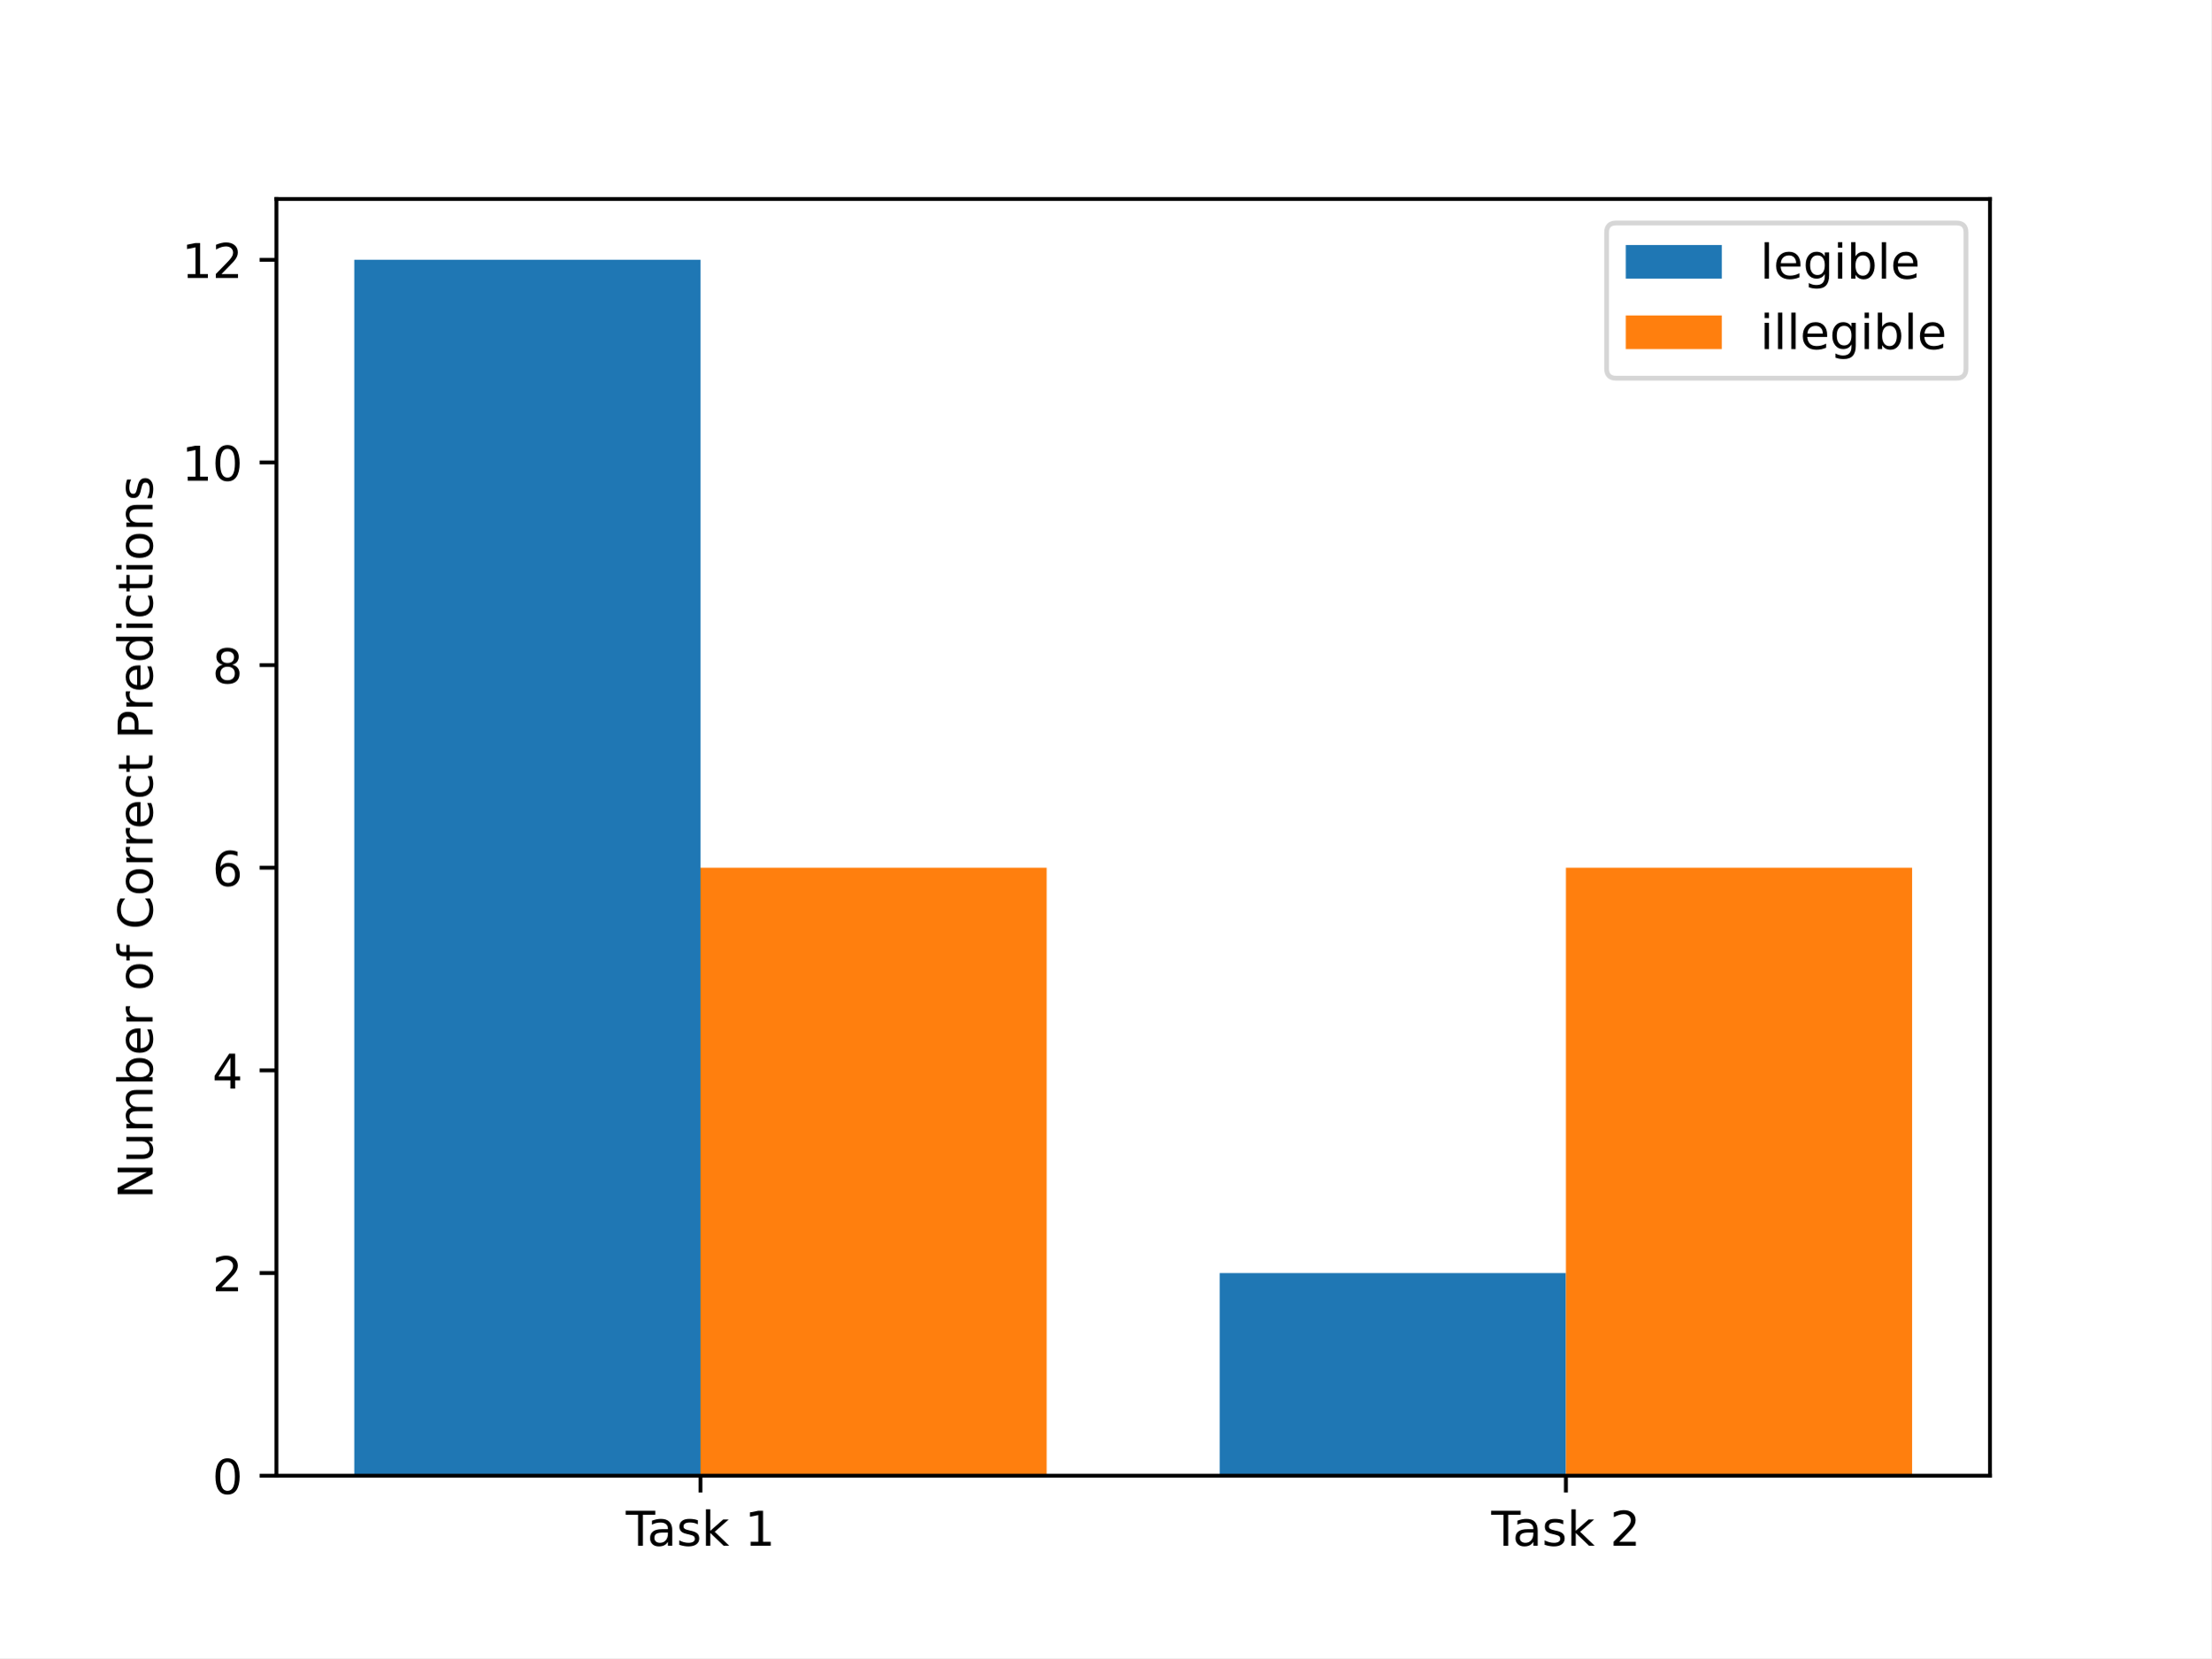
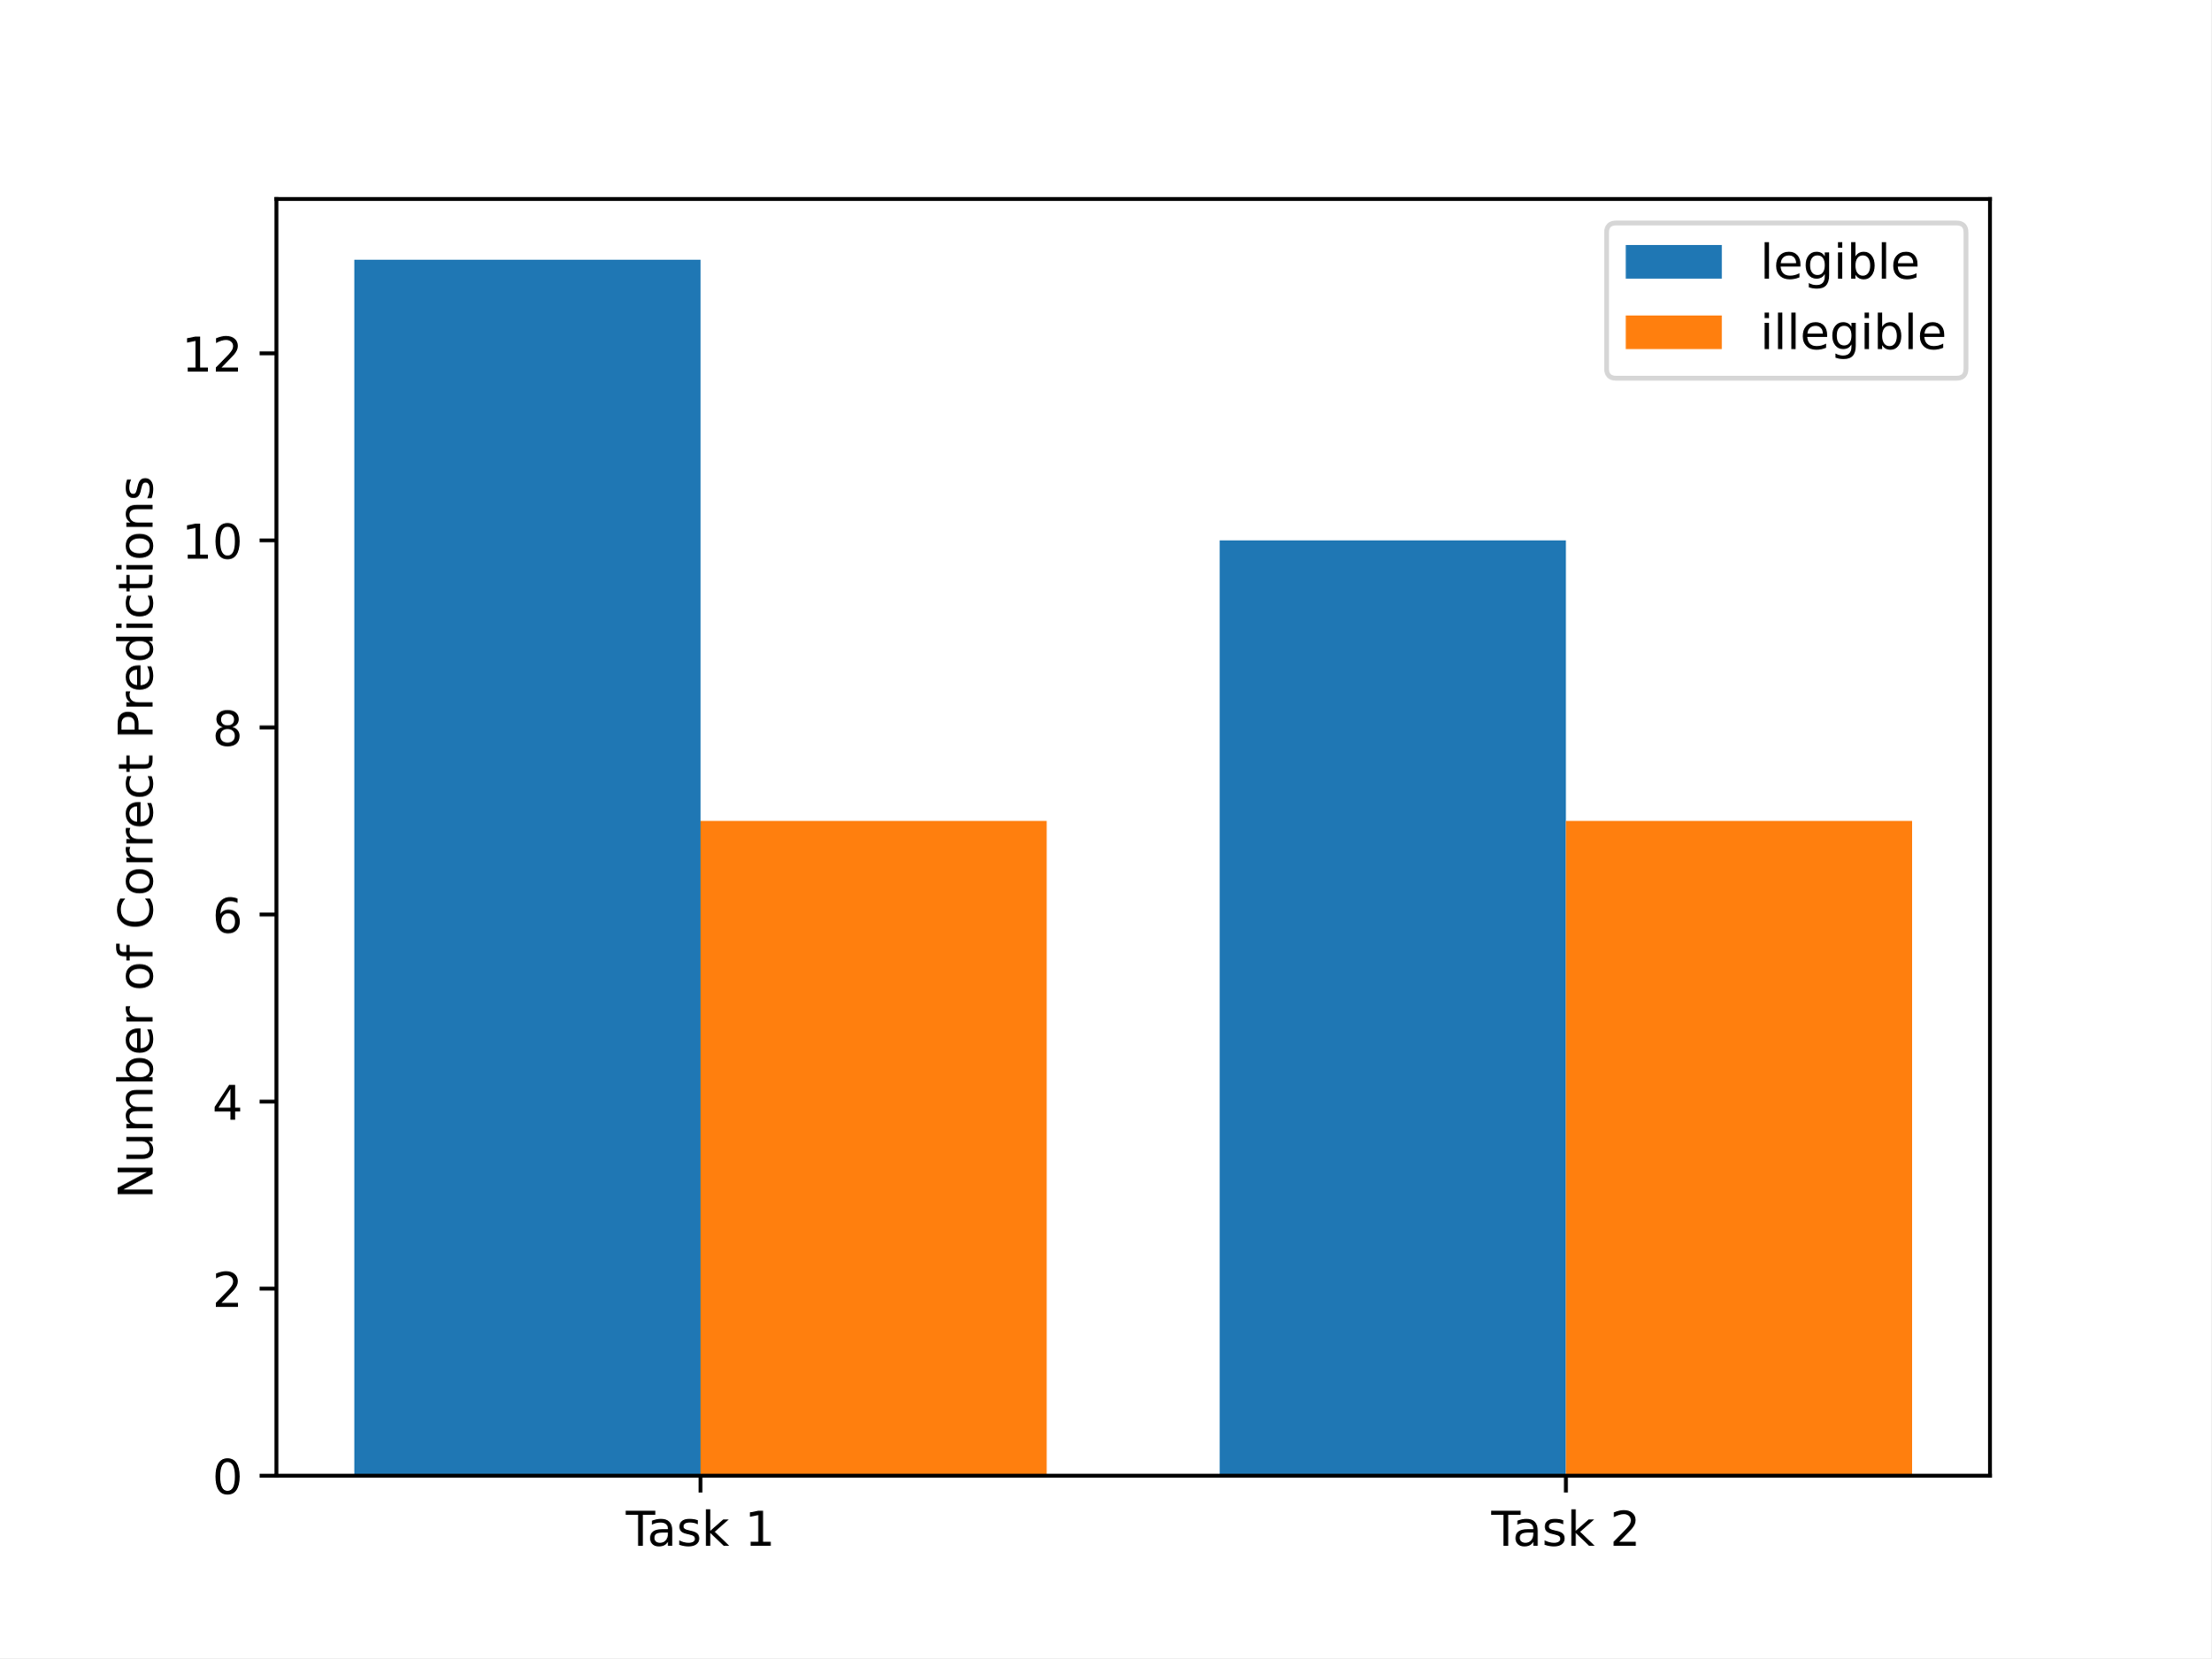
<svg xmlns="http://www.w3.org/2000/svg" xmlns:xlink="http://www.w3.org/1999/xlink" height="345.6pt" version="1.1" viewBox="0 0 460.8 345.6" width="460.8pt">
  <defs>
    <style type="text/css">*{stroke-linecap:butt;stroke-linejoin:round;}</style>
  </defs>
  <g id="figure_1">
    <g id="patch_1">
      <path d="M 0 345.6  L 460.8 345.6  L 460.8 0  L 0 0  z " style="fill:#ffffff;" />
    </g>
    <g id="axes_1">
      <g id="patch_2">
        <path d="M 57.6 307.584  L 414.72 307.584  L 414.72 41.472  L 57.6 41.472  z " style="fill:#ffffff;" />
      </g>
      <g id="patch_3">
-         <path clip-path="url(#paa9d6a7c58)" d="M 73.833 307.584  L 145.978 307.584  L 145.978 54.144  L 73.833 54.144  z " style="fill:#1f77b4;" />
+         <path clip-path="url(#p50c2be0d00)" d="M 73.833 307.584  L 145.978 307.584  L 145.978 54.144  L 73.833 54.144  z " style="fill:#1f77b4;" />
      </g>
      <g id="patch_4">
-         <path clip-path="url(#paa9d6a7c58)" d="M 254.196 307.584  L 326.342 307.584  L 326.342 265.344  L 254.196 265.344  z " style="fill:#1f77b4;" />
+         <path clip-path="url(#p50c2be0d00)" d="M 254.196 307.584  L 326.342 307.584  L 326.342 112.63  L 254.196 112.63  z " style="fill:#1f77b4;" />
      </g>
      <g id="patch_5">
-         <path clip-path="url(#paa9d6a7c58)" d="M 145.978 307.584  L 218.124 307.584  L 218.124 180.864  L 145.978 180.864  z " style="fill:#ff7f0e;" />
+         <path clip-path="url(#p50c2be0d00)" d="M 145.978 307.584  L 218.124 307.584  L 218.124 171.116  L 145.978 171.116  z " style="fill:#ff7f0e;" />
      </g>
      <g id="patch_6">
-         <path clip-path="url(#paa9d6a7c58)" d="M 326.342 307.584  L 398.487 307.584  L 398.487 180.864  L 326.342 180.864  z " style="fill:#ff7f0e;" />
+         <path clip-path="url(#p50c2be0d00)" d="M 326.342 307.584  L 398.487 307.584  L 398.487 171.116  L 326.342 171.116  z " style="fill:#ff7f0e;" />
      </g>
      <g id="matplotlib.axis_1">
        <g id="xtick_1">
          <g id="line2d_1">
            <defs>
-               <path d="M 0 0  L 0 3.5  " id="m183dd75277" style="stroke:#000000;stroke-width:0.8;" />
-             </defs>
-             <g>
-               <use style="stroke:#000000;stroke-width:0.8;" x="145.978" xlink:href="#m183dd75277" y="307.584" />
+               <path d="M 0 0  L 0 3.5  " id="m6e997e01e0" style="stroke:#000000;stroke-width:0.8;" />
+             </defs>
+             <g>
+               <use style="stroke:#000000;stroke-width:0.8;" x="145.978" xlink:href="#m6e997e01e0" y="307.584" />
            </g>
          </g>
          <g id="text_1">
            <g transform="translate(130.4149 322.1824)scale(0.1 -0.1)">
              <defs>
                <path d="M -0.297 72.906  L 61.375 72.906  L 61.375 64.594  L 35.5 64.594  L 35.5 0  L 25.594 0  L 25.594 64.594  L -0.297 64.594  z " id="DejaVuSans-84" />
                <path d="M 34.281 27.484  Q 23.391 27.484 19.188 25  Q 14.984 22.516 14.984 16.5  Q 14.984 11.719 18.141 8.906  Q 21.297 6.109 26.703 6.109  Q 34.188 6.109 38.703 11.406  Q 43.219 16.703 43.219 25.484  L 43.219 27.484  z M 52.203 31.203  L 52.203 0  L 43.219 0  L 43.219 8.297  Q 40.141 3.328 35.547 0.953  Q 30.953 -1.422 24.312 -1.422  Q 15.922 -1.422 10.953 3.297  Q 6 8.016 6 15.922  Q 6 25.141 12.172 29.828  Q 18.359 34.516 30.609 34.516  L 43.219 34.516  L 43.219 35.406  Q 43.219 41.609 39.141 45  Q 35.062 48.391 27.688 48.391  Q 23 48.391 18.547 47.266  Q 14.109 46.141 10.016 43.891  L 10.016 52.203  Q 14.938 54.109 19.578 55.047  Q 24.219 56 28.609 56  Q 40.484 56 46.344 49.844  Q 52.203 43.703 52.203 31.203  z " id="DejaVuSans-97" />
                <path d="M 44.281 53.078  L 44.281 44.578  Q 40.484 46.531 36.375 47.5  Q 32.281 48.484 27.875 48.484  Q 21.188 48.484 17.844 46.438  Q 14.5 44.391 14.5 40.281  Q 14.5 37.156 16.891 35.375  Q 19.281 33.594 26.516 31.984  L 29.594 31.297  Q 39.156 29.25 43.188 25.516  Q 47.219 21.781 47.219 15.094  Q 47.219 7.469 41.188 3.016  Q 35.156 -1.422 24.609 -1.422  Q 20.219 -1.422 15.453 -0.562  Q 10.688 0.297 5.422 2  L 5.422 11.281  Q 10.406 8.688 15.234 7.391  Q 20.062 6.109 24.812 6.109  Q 31.156 6.109 34.562 8.281  Q 37.984 10.453 37.984 14.406  Q 37.984 18.062 35.516 20.016  Q 33.062 21.969 24.703 23.781  L 21.578 24.516  Q 13.234 26.266 9.516 29.906  Q 5.812 33.547 5.812 39.891  Q 5.812 47.609 11.281 51.797  Q 16.75 56 26.812 56  Q 31.781 56 36.172 55.266  Q 40.578 54.547 44.281 53.078  z " id="DejaVuSans-115" />
                <path d="M 9.078 75.984  L 18.109 75.984  L 18.109 31.109  L 44.922 54.688  L 56.391 54.688  L 27.391 29.109  L 57.625 0  L 45.906 0  L 18.109 26.703  L 18.109 0  L 9.078 0  z " id="DejaVuSans-107" />
                <path id="DejaVuSans-32" />
                <path d="M 12.406 8.297  L 28.516 8.297  L 28.516 63.922  L 10.984 60.406  L 10.984 69.391  L 28.422 72.906  L 38.281 72.906  L 38.281 8.297  L 54.391 8.297  L 54.391 0  L 12.406 0  z " id="DejaVuSans-49" />
              </defs>
              <use xlink:href="#DejaVuSans-84" />
              <use x="44.584" xlink:href="#DejaVuSans-97" />
              <use x="105.863" xlink:href="#DejaVuSans-115" />
              <use x="157.963" xlink:href="#DejaVuSans-107" />
              <use x="215.873" xlink:href="#DejaVuSans-32" />
              <use x="247.66" xlink:href="#DejaVuSans-49" />
            </g>
          </g>
        </g>
        <g id="xtick_2">
          <g id="line2d_2">
            <g>
-               <use style="stroke:#000000;stroke-width:0.8;" x="326.342" xlink:href="#m183dd75277" y="307.584" />
+               <use style="stroke:#000000;stroke-width:0.8;" x="326.342" xlink:href="#m6e997e01e0" y="307.584" />
            </g>
          </g>
          <g id="text_2">
            <g transform="translate(310.7785 322.1824)scale(0.1 -0.1)">
              <defs>
                <path d="M 19.188 8.297  L 53.609 8.297  L 53.609 0  L 7.328 0  L 7.328 8.297  Q 12.938 14.109 22.625 23.891  Q 32.328 33.688 34.812 36.531  Q 39.547 41.844 41.422 45.531  Q 43.312 49.219 43.312 52.781  Q 43.312 58.594 39.234 62.25  Q 35.156 65.922 28.609 65.922  Q 23.969 65.922 18.812 64.312  Q 13.672 62.703 7.812 59.422  L 7.812 69.391  Q 13.766 71.781 18.938 73  Q 24.125 74.219 28.422 74.219  Q 39.75 74.219 46.484 68.547  Q 53.219 62.891 53.219 53.422  Q 53.219 48.922 51.531 44.891  Q 49.859 40.875 45.406 35.406  Q 44.188 33.984 37.641 27.219  Q 31.109 20.453 19.188 8.297  z " id="DejaVuSans-50" />
              </defs>
              <use xlink:href="#DejaVuSans-84" />
              <use x="44.584" xlink:href="#DejaVuSans-97" />
              <use x="105.863" xlink:href="#DejaVuSans-115" />
              <use x="157.963" xlink:href="#DejaVuSans-107" />
              <use x="215.873" xlink:href="#DejaVuSans-32" />
              <use x="247.66" xlink:href="#DejaVuSans-50" />
            </g>
          </g>
        </g>
      </g>
      <g id="matplotlib.axis_2">
        <g id="ytick_1">
          <g id="line2d_3">
            <defs>
-               <path d="M 0 0  L -3.5 0  " id="mc43af55dc7" style="stroke:#000000;stroke-width:0.8;" />
-             </defs>
-             <g>
-               <use style="stroke:#000000;stroke-width:0.8;" x="57.6" xlink:href="#mc43af55dc7" y="307.584" />
+               <path d="M 0 0  L -3.5 0  " id="mb3aae60c66" style="stroke:#000000;stroke-width:0.8;" />
+             </defs>
+             <g>
+               <use style="stroke:#000000;stroke-width:0.8;" x="57.6" xlink:href="#mb3aae60c66" y="307.584" />
            </g>
          </g>
          <g id="text_3">
            <g transform="translate(44.2375 311.3832)scale(0.1 -0.1)">
              <defs>
                <path d="M 31.781 66.406  Q 24.172 66.406 20.328 58.906  Q 16.5 51.422 16.5 36.375  Q 16.5 21.391 20.328 13.891  Q 24.172 6.391 31.781 6.391  Q 39.453 6.391 43.281 13.891  Q 47.125 21.391 47.125 36.375  Q 47.125 51.422 43.281 58.906  Q 39.453 66.406 31.781 66.406  z M 31.781 74.219  Q 44.047 74.219 50.516 64.516  Q 56.984 54.828 56.984 36.375  Q 56.984 17.969 50.516 8.266  Q 44.047 -1.422 31.781 -1.422  Q 19.531 -1.422 13.062 8.266  Q 6.594 17.969 6.594 36.375  Q 6.594 54.828 13.062 64.516  Q 19.531 74.219 31.781 74.219  z " id="DejaVuSans-48" />
              </defs>
              <use xlink:href="#DejaVuSans-48" />
            </g>
          </g>
        </g>
        <g id="ytick_2">
          <g id="line2d_4">
            <g>
-               <use style="stroke:#000000;stroke-width:0.8;" x="57.6" xlink:href="#mc43af55dc7" y="265.344" />
+               <use style="stroke:#000000;stroke-width:0.8;" x="57.6" xlink:href="#mb3aae60c66" y="268.593" />
            </g>
          </g>
          <g id="text_4">
-             <g transform="translate(44.2375 269.1432)scale(0.1 -0.1)">
+             <g transform="translate(44.2375 272.3924)scale(0.1 -0.1)">
              <use xlink:href="#DejaVuSans-50" />
            </g>
          </g>
        </g>
        <g id="ytick_3">
          <g id="line2d_5">
            <g>
-               <use style="stroke:#000000;stroke-width:0.8;" x="57.6" xlink:href="#mc43af55dc7" y="223.104" />
+               <use style="stroke:#000000;stroke-width:0.8;" x="57.6" xlink:href="#mb3aae60c66" y="229.602" />
            </g>
          </g>
          <g id="text_5">
-             <g transform="translate(44.2375 226.9032)scale(0.1 -0.1)">
+             <g transform="translate(44.2375 233.4017)scale(0.1 -0.1)">
              <defs>
                <path d="M 37.797 64.312  L 12.891 25.391  L 37.797 25.391  z M 35.203 72.906  L 47.609 72.906  L 47.609 25.391  L 58.016 25.391  L 58.016 17.188  L 47.609 17.188  L 47.609 0  L 37.797 0  L 37.797 17.188  L 4.891 17.188  L 4.891 26.703  z " id="DejaVuSans-52" />
              </defs>
              <use xlink:href="#DejaVuSans-52" />
            </g>
          </g>
        </g>
        <g id="ytick_4">
          <g id="line2d_6">
            <g>
-               <use style="stroke:#000000;stroke-width:0.8;" x="57.6" xlink:href="#mc43af55dc7" y="180.864" />
+               <use style="stroke:#000000;stroke-width:0.8;" x="57.6" xlink:href="#mb3aae60c66" y="190.612" />
            </g>
          </g>
          <g id="text_6">
-             <g transform="translate(44.2375 184.6632)scale(0.1 -0.1)">
+             <g transform="translate(44.2375 194.4109)scale(0.1 -0.1)">
              <defs>
                <path d="M 33.016 40.375  Q 26.375 40.375 22.484 35.828  Q 18.609 31.297 18.609 23.391  Q 18.609 15.531 22.484 10.953  Q 26.375 6.391 33.016 6.391  Q 39.656 6.391 43.531 10.953  Q 47.406 15.531 47.406 23.391  Q 47.406 31.297 43.531 35.828  Q 39.656 40.375 33.016 40.375  z M 52.594 71.297  L 52.594 62.312  Q 48.875 64.062 45.094 64.984  Q 41.312 65.922 37.594 65.922  Q 27.828 65.922 22.672 59.328  Q 17.531 52.734 16.797 39.406  Q 19.672 43.656 24.016 45.922  Q 28.375 48.188 33.594 48.188  Q 44.578 48.188 50.953 41.516  Q 57.328 34.859 57.328 23.391  Q 57.328 12.156 50.688 5.359  Q 44.047 -1.422 33.016 -1.422  Q 20.359 -1.422 13.672 8.266  Q 6.984 17.969 6.984 36.375  Q 6.984 53.656 15.188 63.938  Q 23.391 74.219 37.203 74.219  Q 40.922 74.219 44.703 73.484  Q 48.484 72.75 52.594 71.297  z " id="DejaVuSans-54" />
              </defs>
              <use xlink:href="#DejaVuSans-54" />
            </g>
          </g>
        </g>
        <g id="ytick_5">
          <g id="line2d_7">
            <g>
-               <use style="stroke:#000000;stroke-width:0.8;" x="57.6" xlink:href="#mc43af55dc7" y="138.624" />
+               <use style="stroke:#000000;stroke-width:0.8;" x="57.6" xlink:href="#mb3aae60c66" y="151.621" />
            </g>
          </g>
          <g id="text_7">
-             <g transform="translate(44.2375 142.4232)scale(0.1 -0.1)">
+             <g transform="translate(44.2375 155.4201)scale(0.1 -0.1)">
              <defs>
                <path d="M 31.781 34.625  Q 24.75 34.625 20.719 30.859  Q 16.703 27.094 16.703 20.516  Q 16.703 13.922 20.719 10.156  Q 24.75 6.391 31.781 6.391  Q 38.812 6.391 42.859 10.172  Q 46.922 13.969 46.922 20.516  Q 46.922 27.094 42.891 30.859  Q 38.875 34.625 31.781 34.625  z M 21.922 38.812  Q 15.578 40.375 12.031 44.719  Q 8.5 49.078 8.5 55.328  Q 8.5 64.062 14.719 69.141  Q 20.953 74.219 31.781 74.219  Q 42.672 74.219 48.875 69.141  Q 55.078 64.062 55.078 55.328  Q 55.078 49.078 51.531 44.719  Q 48 40.375 41.703 38.812  Q 48.828 37.156 52.797 32.312  Q 56.781 27.484 56.781 20.516  Q 56.781 9.906 50.312 4.234  Q 43.844 -1.422 31.781 -1.422  Q 19.734 -1.422 13.25 4.234  Q 6.781 9.906 6.781 20.516  Q 6.781 27.484 10.781 32.312  Q 14.797 37.156 21.922 38.812  z M 18.312 54.391  Q 18.312 48.734 21.844 45.562  Q 25.391 42.391 31.781 42.391  Q 38.141 42.391 41.719 45.562  Q 45.312 48.734 45.312 54.391  Q 45.312 60.062 41.719 63.234  Q 38.141 66.406 31.781 66.406  Q 25.391 66.406 21.844 63.234  Q 18.312 60.062 18.312 54.391  z " id="DejaVuSans-56" />
              </defs>
              <use xlink:href="#DejaVuSans-56" />
            </g>
          </g>
        </g>
        <g id="ytick_6">
          <g id="line2d_8">
            <g>
-               <use style="stroke:#000000;stroke-width:0.8;" x="57.6" xlink:href="#mc43af55dc7" y="96.384" />
+               <use style="stroke:#000000;stroke-width:0.8;" x="57.6" xlink:href="#mb3aae60c66" y="112.63" />
            </g>
          </g>
          <g id="text_8">
-             <g transform="translate(37.875 100.1832)scale(0.1 -0.1)">
+             <g transform="translate(37.875 116.4294)scale(0.1 -0.1)">
              <use xlink:href="#DejaVuSans-49" />
              <use x="63.623" xlink:href="#DejaVuSans-48" />
            </g>
          </g>
        </g>
        <g id="ytick_7">
          <g id="line2d_9">
            <g>
-               <use style="stroke:#000000;stroke-width:0.8;" x="57.6" xlink:href="#mc43af55dc7" y="54.144" />
+               <use style="stroke:#000000;stroke-width:0.8;" x="57.6" xlink:href="#mb3aae60c66" y="73.639" />
            </g>
          </g>
          <g id="text_9">
-             <g transform="translate(37.875 57.94322)scale(0.1 -0.1)">
+             <g transform="translate(37.875 77.4386)scale(0.1 -0.1)">
              <use xlink:href="#DejaVuSans-49" />
              <use x="63.623" xlink:href="#DejaVuSans-50" />
            </g>
          </g>
        </g>
        <g id="text_10">
          <g transform="translate(31.79531 249.8897)rotate(-90)scale(0.1 -0.1)">
            <defs>
              <path d="M 9.812 72.906  L 23.094 72.906  L 55.422 11.922  L 55.422 72.906  L 64.984 72.906  L 64.984 0  L 51.703 0  L 19.391 60.984  L 19.391 0  L 9.812 0  z " id="DejaVuSans-78" />
              <path d="M 8.5 21.578  L 8.5 54.688  L 17.484 54.688  L 17.484 21.922  Q 17.484 14.156 20.5 10.266  Q 23.531 6.391 29.594 6.391  Q 36.859 6.391 41.078 11.031  Q 45.312 15.672 45.312 23.688  L 45.312 54.688  L 54.297 54.688  L 54.297 0  L 45.312 0  L 45.312 8.406  Q 42.047 3.422 37.719 1  Q 33.406 -1.422 27.688 -1.422  Q 18.266 -1.422 13.375 4.438  Q 8.5 10.297 8.5 21.578  z M 31.109 56  z " id="DejaVuSans-117" />
              <path d="M 52 44.188  Q 55.375 50.25 60.062 53.125  Q 64.75 56 71.094 56  Q 79.641 56 84.281 50.016  Q 88.922 44.047 88.922 33.016  L 88.922 0  L 79.891 0  L 79.891 32.719  Q 79.891 40.578 77.094 44.375  Q 74.312 48.188 68.609 48.188  Q 61.625 48.188 57.562 43.547  Q 53.516 38.922 53.516 30.906  L 53.516 0  L 44.484 0  L 44.484 32.719  Q 44.484 40.625 41.703 44.406  Q 38.922 48.188 33.109 48.188  Q 26.219 48.188 22.156 43.531  Q 18.109 38.875 18.109 30.906  L 18.109 0  L 9.078 0  L 9.078 54.688  L 18.109 54.688  L 18.109 46.188  Q 21.188 51.219 25.484 53.609  Q 29.781 56 35.688 56  Q 41.656 56 45.828 52.969  Q 50 49.953 52 44.188  z " id="DejaVuSans-109" />
              <path d="M 48.688 27.297  Q 48.688 37.203 44.609 42.844  Q 40.531 48.484 33.406 48.484  Q 26.266 48.484 22.188 42.844  Q 18.109 37.203 18.109 27.297  Q 18.109 17.391 22.188 11.75  Q 26.266 6.109 33.406 6.109  Q 40.531 6.109 44.609 11.75  Q 48.688 17.391 48.688 27.297  z M 18.109 46.391  Q 20.953 51.266 25.266 53.625  Q 29.594 56 35.594 56  Q 45.562 56 51.781 48.094  Q 58.016 40.188 58.016 27.297  Q 58.016 14.406 51.781 6.484  Q 45.562 -1.422 35.594 -1.422  Q 29.594 -1.422 25.266 0.953  Q 20.953 3.328 18.109 8.203  L 18.109 0  L 9.078 0  L 9.078 75.984  L 18.109 75.984  z " id="DejaVuSans-98" />
              <path d="M 56.203 29.594  L 56.203 25.203  L 14.891 25.203  Q 15.484 15.922 20.484 11.062  Q 25.484 6.203 34.422 6.203  Q 39.594 6.203 44.453 7.469  Q 49.312 8.734 54.109 11.281  L 54.109 2.781  Q 49.266 0.734 44.188 -0.344  Q 39.109 -1.422 33.891 -1.422  Q 20.797 -1.422 13.156 6.188  Q 5.516 13.812 5.516 26.812  Q 5.516 40.234 12.766 48.109  Q 20.016 56 32.328 56  Q 43.359 56 49.781 48.891  Q 56.203 41.797 56.203 29.594  z M 47.219 32.234  Q 47.125 39.594 43.094 43.984  Q 39.062 48.391 32.422 48.391  Q 24.906 48.391 20.391 44.141  Q 15.875 39.891 15.188 32.172  z " id="DejaVuSans-101" />
              <path d="M 41.109 46.297  Q 39.594 47.172 37.812 47.578  Q 36.031 48 33.891 48  Q 26.266 48 22.188 43.047  Q 18.109 38.094 18.109 28.812  L 18.109 0  L 9.078 0  L 9.078 54.688  L 18.109 54.688  L 18.109 46.188  Q 20.953 51.172 25.484 53.578  Q 30.031 56 36.531 56  Q 37.453 56 38.578 55.875  Q 39.703 55.766 41.062 55.516  z " id="DejaVuSans-114" />
              <path d="M 30.609 48.391  Q 23.391 48.391 19.188 42.75  Q 14.984 37.109 14.984 27.297  Q 14.984 17.484 19.156 11.844  Q 23.344 6.203 30.609 6.203  Q 37.797 6.203 41.984 11.859  Q 46.188 17.531 46.188 27.297  Q 46.188 37.016 41.984 42.703  Q 37.797 48.391 30.609 48.391  z M 30.609 56  Q 42.328 56 49.016 48.375  Q 55.719 40.766 55.719 27.297  Q 55.719 13.875 49.016 6.219  Q 42.328 -1.422 30.609 -1.422  Q 18.844 -1.422 12.172 6.219  Q 5.516 13.875 5.516 27.297  Q 5.516 40.766 12.172 48.375  Q 18.844 56 30.609 56  z " id="DejaVuSans-111" />
              <path d="M 37.109 75.984  L 37.109 68.5  L 28.516 68.5  Q 23.688 68.5 21.797 66.547  Q 19.922 64.594 19.922 59.516  L 19.922 54.688  L 34.719 54.688  L 34.719 47.703  L 19.922 47.703  L 19.922 0  L 10.891 0  L 10.891 47.703  L 2.297 47.703  L 2.297 54.688  L 10.891 54.688  L 10.891 58.5  Q 10.891 67.625 15.141 71.797  Q 19.391 75.984 28.609 75.984  z " id="DejaVuSans-102" />
              <path d="M 64.406 67.281  L 64.406 56.891  Q 59.422 61.531 53.781 63.812  Q 48.141 66.109 41.797 66.109  Q 29.297 66.109 22.656 58.469  Q 16.016 50.828 16.016 36.375  Q 16.016 21.969 22.656 14.328  Q 29.297 6.688 41.797 6.688  Q 48.141 6.688 53.781 8.984  Q 59.422 11.281 64.406 15.922  L 64.406 5.609  Q 59.234 2.094 53.438 0.328  Q 47.656 -1.422 41.219 -1.422  Q 24.656 -1.422 15.125 8.703  Q 5.609 18.844 5.609 36.375  Q 5.609 53.953 15.125 64.078  Q 24.656 74.219 41.219 74.219  Q 47.75 74.219 53.531 72.484  Q 59.328 70.75 64.406 67.281  z " id="DejaVuSans-67" />
              <path d="M 48.781 52.594  L 48.781 44.188  Q 44.969 46.297 41.141 47.344  Q 37.312 48.391 33.406 48.391  Q 24.656 48.391 19.812 42.844  Q 14.984 37.312 14.984 27.297  Q 14.984 17.281 19.812 11.734  Q 24.656 6.203 33.406 6.203  Q 37.312 6.203 41.141 7.25  Q 44.969 8.297 48.781 10.406  L 48.781 2.094  Q 45.016 0.344 40.984 -0.531  Q 36.969 -1.422 32.422 -1.422  Q 20.062 -1.422 12.781 6.344  Q 5.516 14.109 5.516 27.297  Q 5.516 40.672 12.859 48.328  Q 20.219 56 33.016 56  Q 37.156 56 41.109 55.141  Q 45.062 54.297 48.781 52.594  z " id="DejaVuSans-99" />
              <path d="M 18.312 70.219  L 18.312 54.688  L 36.812 54.688  L 36.812 47.703  L 18.312 47.703  L 18.312 18.016  Q 18.312 11.328 20.141 9.422  Q 21.969 7.516 27.594 7.516  L 36.812 7.516  L 36.812 0  L 27.594 0  Q 17.188 0 13.234 3.875  Q 9.281 7.766 9.281 18.016  L 9.281 47.703  L 2.688 47.703  L 2.688 54.688  L 9.281 54.688  L 9.281 70.219  z " id="DejaVuSans-116" />
              <path d="M 19.672 64.797  L 19.672 37.406  L 32.078 37.406  Q 38.969 37.406 42.719 40.969  Q 46.484 44.531 46.484 51.125  Q 46.484 57.672 42.719 61.234  Q 38.969 64.797 32.078 64.797  z M 9.812 72.906  L 32.078 72.906  Q 44.344 72.906 50.609 67.359  Q 56.891 61.812 56.891 51.125  Q 56.891 40.328 50.609 34.812  Q 44.344 29.297 32.078 29.297  L 19.672 29.297  L 19.672 0  L 9.812 0  z " id="DejaVuSans-80" />
              <path d="M 45.406 46.391  L 45.406 75.984  L 54.391 75.984  L 54.391 0  L 45.406 0  L 45.406 8.203  Q 42.578 3.328 38.25 0.953  Q 33.938 -1.422 27.875 -1.422  Q 17.969 -1.422 11.734 6.484  Q 5.516 14.406 5.516 27.297  Q 5.516 40.188 11.734 48.094  Q 17.969 56 27.875 56  Q 33.938 56 38.25 53.625  Q 42.578 51.266 45.406 46.391  z M 14.797 27.297  Q 14.797 17.391 18.875 11.75  Q 22.953 6.109 30.078 6.109  Q 37.203 6.109 41.297 11.75  Q 45.406 17.391 45.406 27.297  Q 45.406 37.203 41.297 42.844  Q 37.203 48.484 30.078 48.484  Q 22.953 48.484 18.875 42.844  Q 14.797 37.203 14.797 27.297  z " id="DejaVuSans-100" />
              <path d="M 9.422 54.688  L 18.406 54.688  L 18.406 0  L 9.422 0  z M 9.422 75.984  L 18.406 75.984  L 18.406 64.594  L 9.422 64.594  z " id="DejaVuSans-105" />
              <path d="M 54.891 33.016  L 54.891 0  L 45.906 0  L 45.906 32.719  Q 45.906 40.484 42.875 44.328  Q 39.844 48.188 33.797 48.188  Q 26.516 48.188 22.312 43.547  Q 18.109 38.922 18.109 30.906  L 18.109 0  L 9.078 0  L 9.078 54.688  L 18.109 54.688  L 18.109 46.188  Q 21.344 51.125 25.703 53.562  Q 30.078 56 35.797 56  Q 45.219 56 50.047 50.172  Q 54.891 44.344 54.891 33.016  z " id="DejaVuSans-110" />
            </defs>
            <use xlink:href="#DejaVuSans-78" />
            <use x="74.805" xlink:href="#DejaVuSans-117" />
            <use x="138.184" xlink:href="#DejaVuSans-109" />
            <use x="235.596" xlink:href="#DejaVuSans-98" />
            <use x="299.072" xlink:href="#DejaVuSans-101" />
            <use x="360.596" xlink:href="#DejaVuSans-114" />
            <use x="401.709" xlink:href="#DejaVuSans-32" />
            <use x="433.496" xlink:href="#DejaVuSans-111" />
            <use x="494.678" xlink:href="#DejaVuSans-102" />
            <use x="529.883" xlink:href="#DejaVuSans-32" />
            <use x="561.67" xlink:href="#DejaVuSans-67" />
            <use x="631.494" xlink:href="#DejaVuSans-111" />
            <use x="692.676" xlink:href="#DejaVuSans-114" />
            <use x="732.039" xlink:href="#DejaVuSans-114" />
            <use x="770.902" xlink:href="#DejaVuSans-101" />
            <use x="832.426" xlink:href="#DejaVuSans-99" />
            <use x="887.406" xlink:href="#DejaVuSans-116" />
            <use x="926.615" xlink:href="#DejaVuSans-32" />
            <use x="958.402" xlink:href="#DejaVuSans-80" />
            <use x="1016.955" xlink:href="#DejaVuSans-114" />
            <use x="1055.818" xlink:href="#DejaVuSans-101" />
            <use x="1117.342" xlink:href="#DejaVuSans-100" />
            <use x="1180.818" xlink:href="#DejaVuSans-105" />
            <use x="1208.602" xlink:href="#DejaVuSans-99" />
            <use x="1263.582" xlink:href="#DejaVuSans-116" />
            <use x="1302.791" xlink:href="#DejaVuSans-105" />
            <use x="1330.574" xlink:href="#DejaVuSans-111" />
            <use x="1391.756" xlink:href="#DejaVuSans-110" />
            <use x="1455.135" xlink:href="#DejaVuSans-115" />
          </g>
        </g>
      </g>
      <g id="patch_7">
        <path d="M 57.6 307.584  L 57.6 41.472  " style="fill:none;stroke:#000000;stroke-linecap:square;stroke-linejoin:miter;stroke-width:0.8;" />
      </g>
      <g id="patch_8">
        <path d="M 414.72 307.584  L 414.72 41.472  " style="fill:none;stroke:#000000;stroke-linecap:square;stroke-linejoin:miter;stroke-width:0.8;" />
      </g>
      <g id="patch_9">
        <path d="M 57.6 307.584  L 414.72 307.584  " style="fill:none;stroke:#000000;stroke-linecap:square;stroke-linejoin:miter;stroke-width:0.8;" />
      </g>
      <g id="patch_10">
        <path d="M 57.6 41.472  L 414.72 41.472  " style="fill:none;stroke:#000000;stroke-linecap:square;stroke-linejoin:miter;stroke-width:0.8;" />
      </g>
      <g id="legend_1">
        <g id="patch_11">
          <path d="M 336.826 78.828  L 407.72 78.828  Q 409.72 78.828 409.72 76.828  L 409.72 48.472  Q 409.72 46.472 407.72 46.472  L 336.826 46.472  Q 334.826 46.472 334.826 48.472  L 334.826 76.828  Q 334.826 78.828 336.826 78.828  z " style="fill:#ffffff;opacity:0.8;stroke:#cccccc;stroke-linejoin:miter;" />
        </g>
        <g id="patch_12">
          <path d="M 338.826 58.07  L 358.826 58.07  L 358.826 51.07  L 338.826 51.07  z " style="fill:#1f77b4;" />
        </g>
        <g id="text_11">
          <g transform="translate(366.8263 58.07044)scale(0.1 -0.1)">
            <defs>
              <path d="M 9.422 75.984  L 18.406 75.984  L 18.406 0  L 9.422 0  z " id="DejaVuSans-108" />
              <path d="M 45.406 27.984  Q 45.406 37.75 41.375 43.109  Q 37.359 48.484 30.078 48.484  Q 22.859 48.484 18.828 43.109  Q 14.797 37.75 14.797 27.984  Q 14.797 18.266 18.828 12.891  Q 22.859 7.516 30.078 7.516  Q 37.359 7.516 41.375 12.891  Q 45.406 18.266 45.406 27.984  z M 54.391 6.781  Q 54.391 -7.172 48.188 -13.984  Q 42 -20.797 29.203 -20.797  Q 24.469 -20.797 20.266 -20.094  Q 16.062 -19.391 12.109 -17.922  L 12.109 -9.188  Q 16.062 -11.328 19.922 -12.344  Q 23.781 -13.375 27.781 -13.375  Q 36.625 -13.375 41.016 -8.766  Q 45.406 -4.156 45.406 5.172  L 45.406 9.625  Q 42.625 4.781 38.281 2.391  Q 33.938 0 27.875 0  Q 17.828 0 11.672 7.656  Q 5.516 15.328 5.516 27.984  Q 5.516 40.672 11.672 48.328  Q 17.828 56 27.875 56  Q 33.938 56 38.281 53.609  Q 42.625 51.219 45.406 46.391  L 45.406 54.688  L 54.391 54.688  z " id="DejaVuSans-103" />
            </defs>
            <use xlink:href="#DejaVuSans-108" />
            <use x="27.783" xlink:href="#DejaVuSans-101" />
            <use x="89.307" xlink:href="#DejaVuSans-103" />
            <use x="152.783" xlink:href="#DejaVuSans-105" />
            <use x="180.566" xlink:href="#DejaVuSans-98" />
            <use x="244.043" xlink:href="#DejaVuSans-108" />
            <use x="271.826" xlink:href="#DejaVuSans-101" />
          </g>
        </g>
        <g id="patch_13">
          <path d="M 338.826 72.749  L 358.826 72.749  L 358.826 65.749  L 338.826 65.749  z " style="fill:#ff7f0e;" />
        </g>
        <g id="text_12">
          <g transform="translate(366.8263 72.74856)scale(0.1 -0.1)">
            <use xlink:href="#DejaVuSans-105" />
            <use x="27.783" xlink:href="#DejaVuSans-108" />
            <use x="55.566" xlink:href="#DejaVuSans-108" />
            <use x="83.35" xlink:href="#DejaVuSans-101" />
            <use x="144.873" xlink:href="#DejaVuSans-103" />
            <use x="208.35" xlink:href="#DejaVuSans-105" />
            <use x="236.133" xlink:href="#DejaVuSans-98" />
            <use x="299.609" xlink:href="#DejaVuSans-108" />
            <use x="327.393" xlink:href="#DejaVuSans-101" />
          </g>
        </g>
      </g>
    </g>
  </g>
  <defs>
-     <clipPath id="paa9d6a7c58">
+     <clipPath id="p50c2be0d00">
      <rect height="266.112" width="357.12" x="57.6" y="41.472" />
    </clipPath>
  </defs>
</svg>
